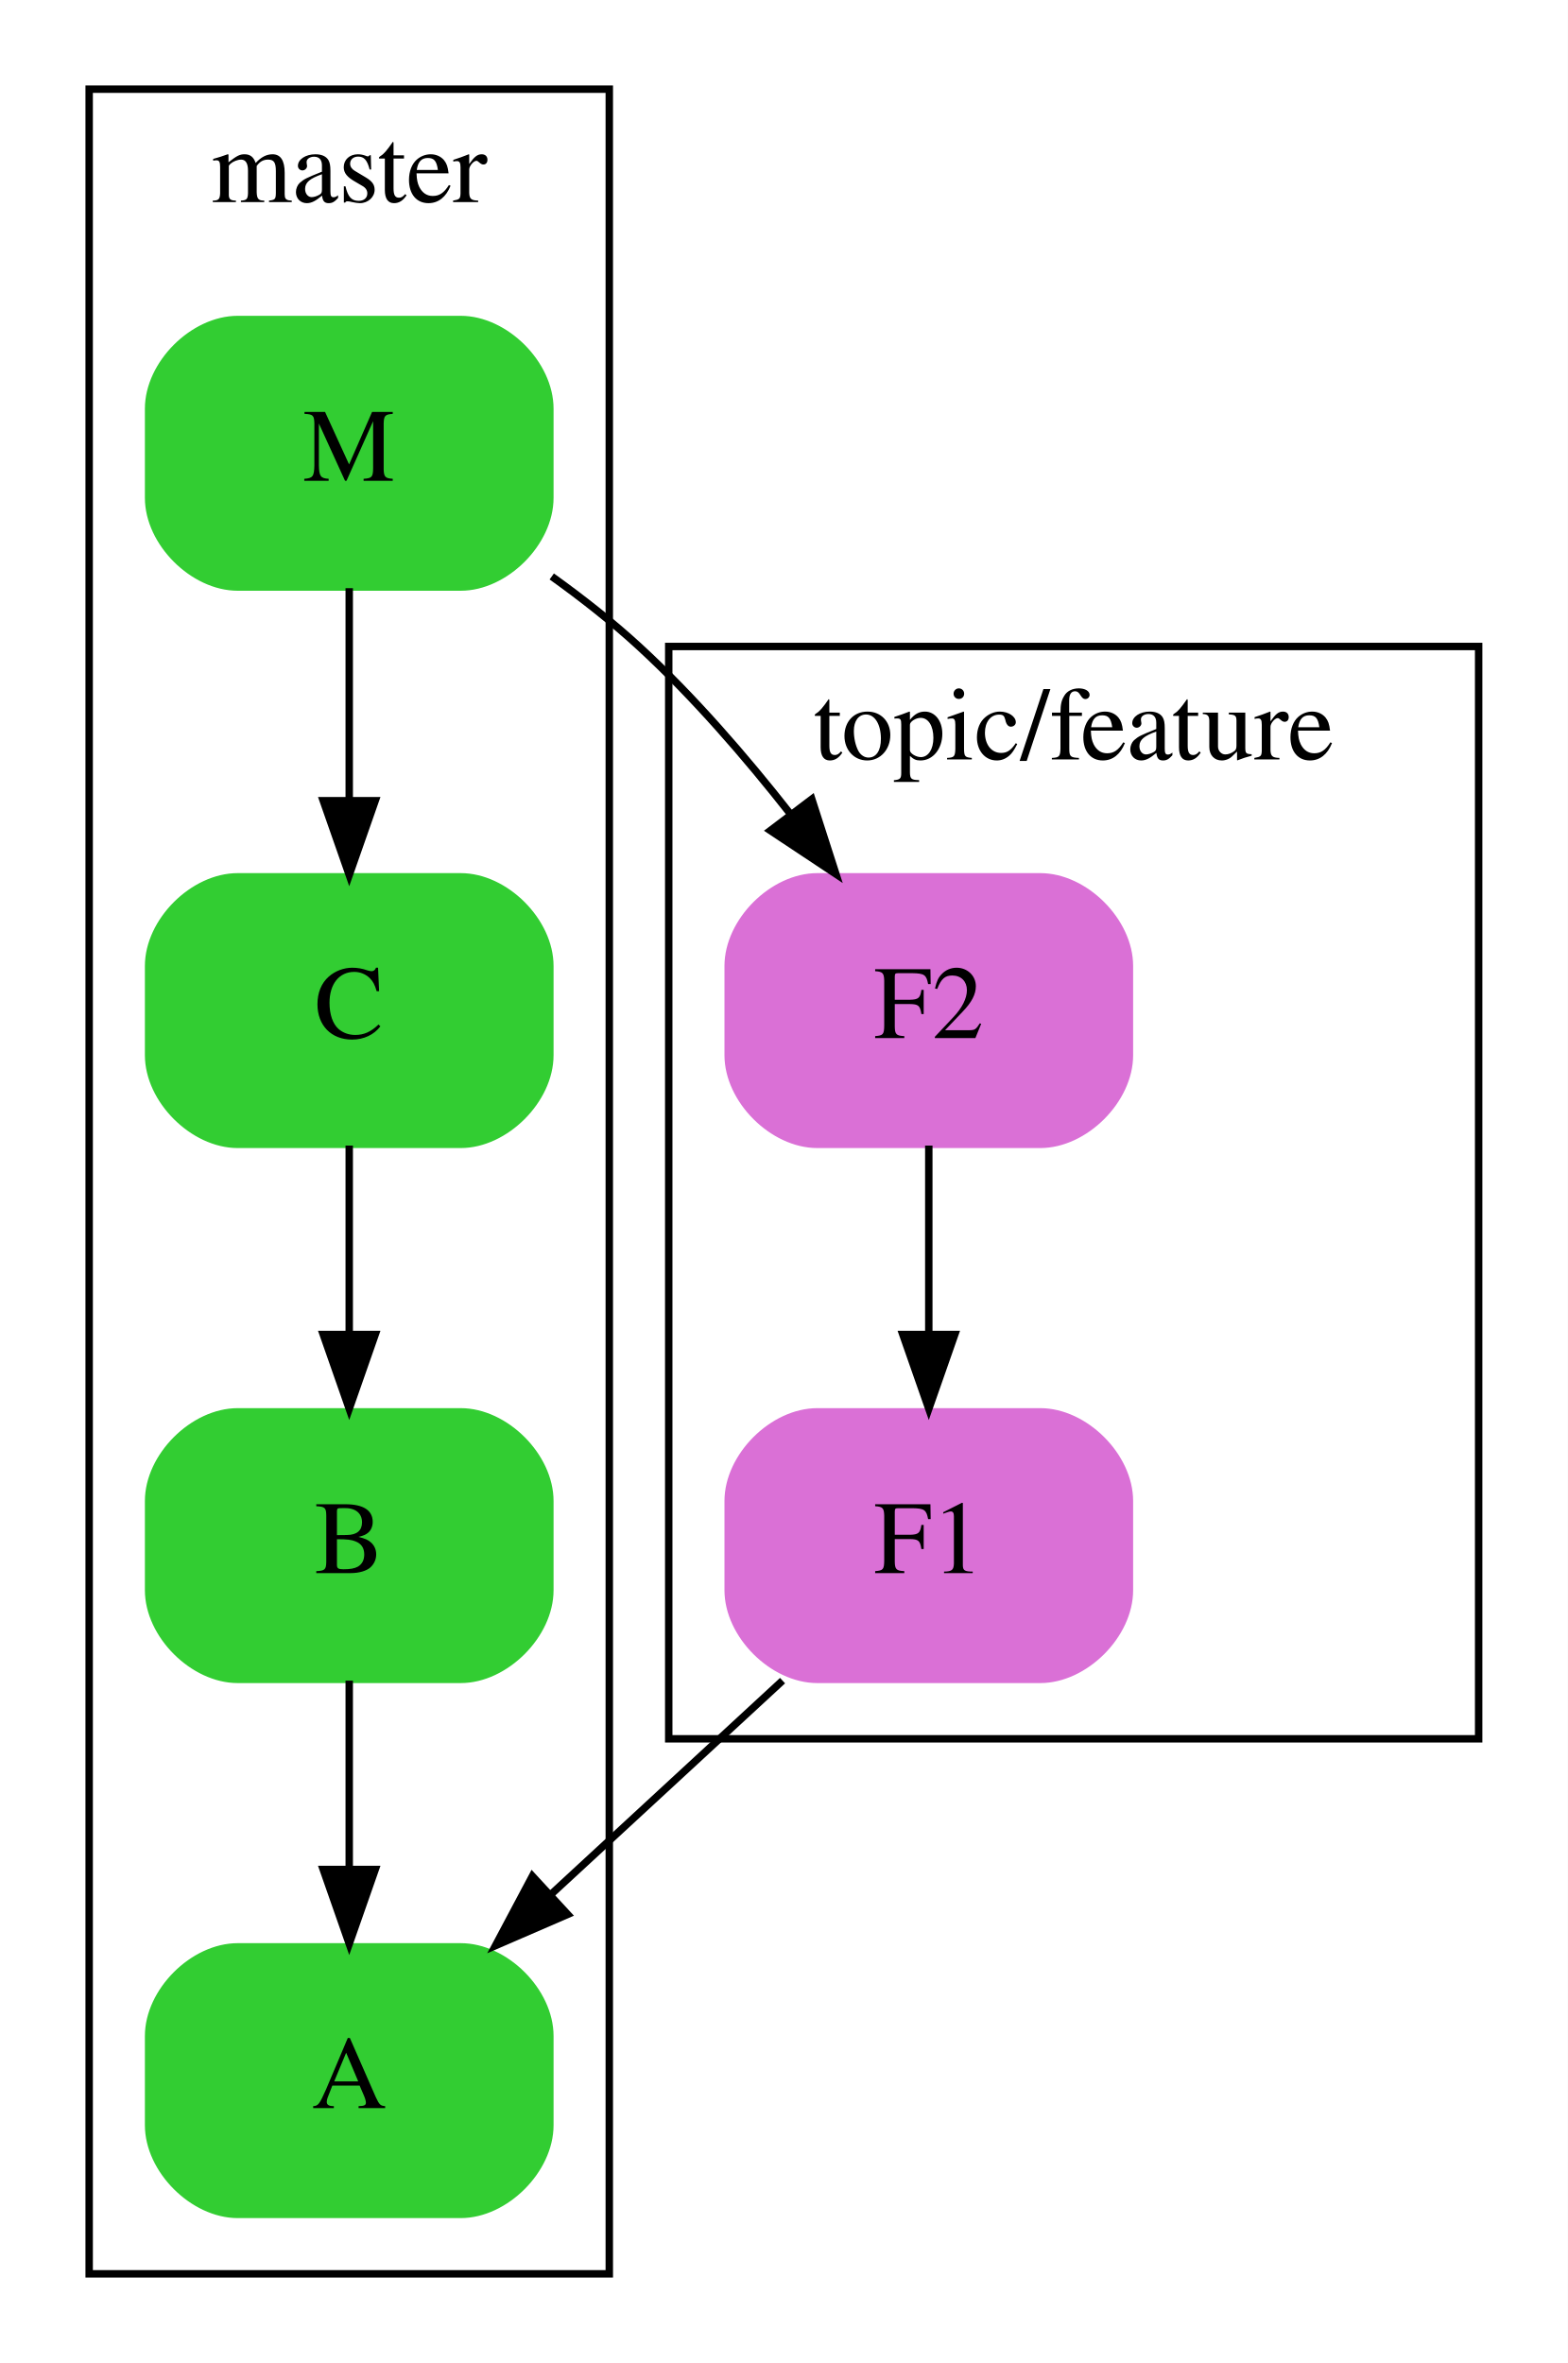
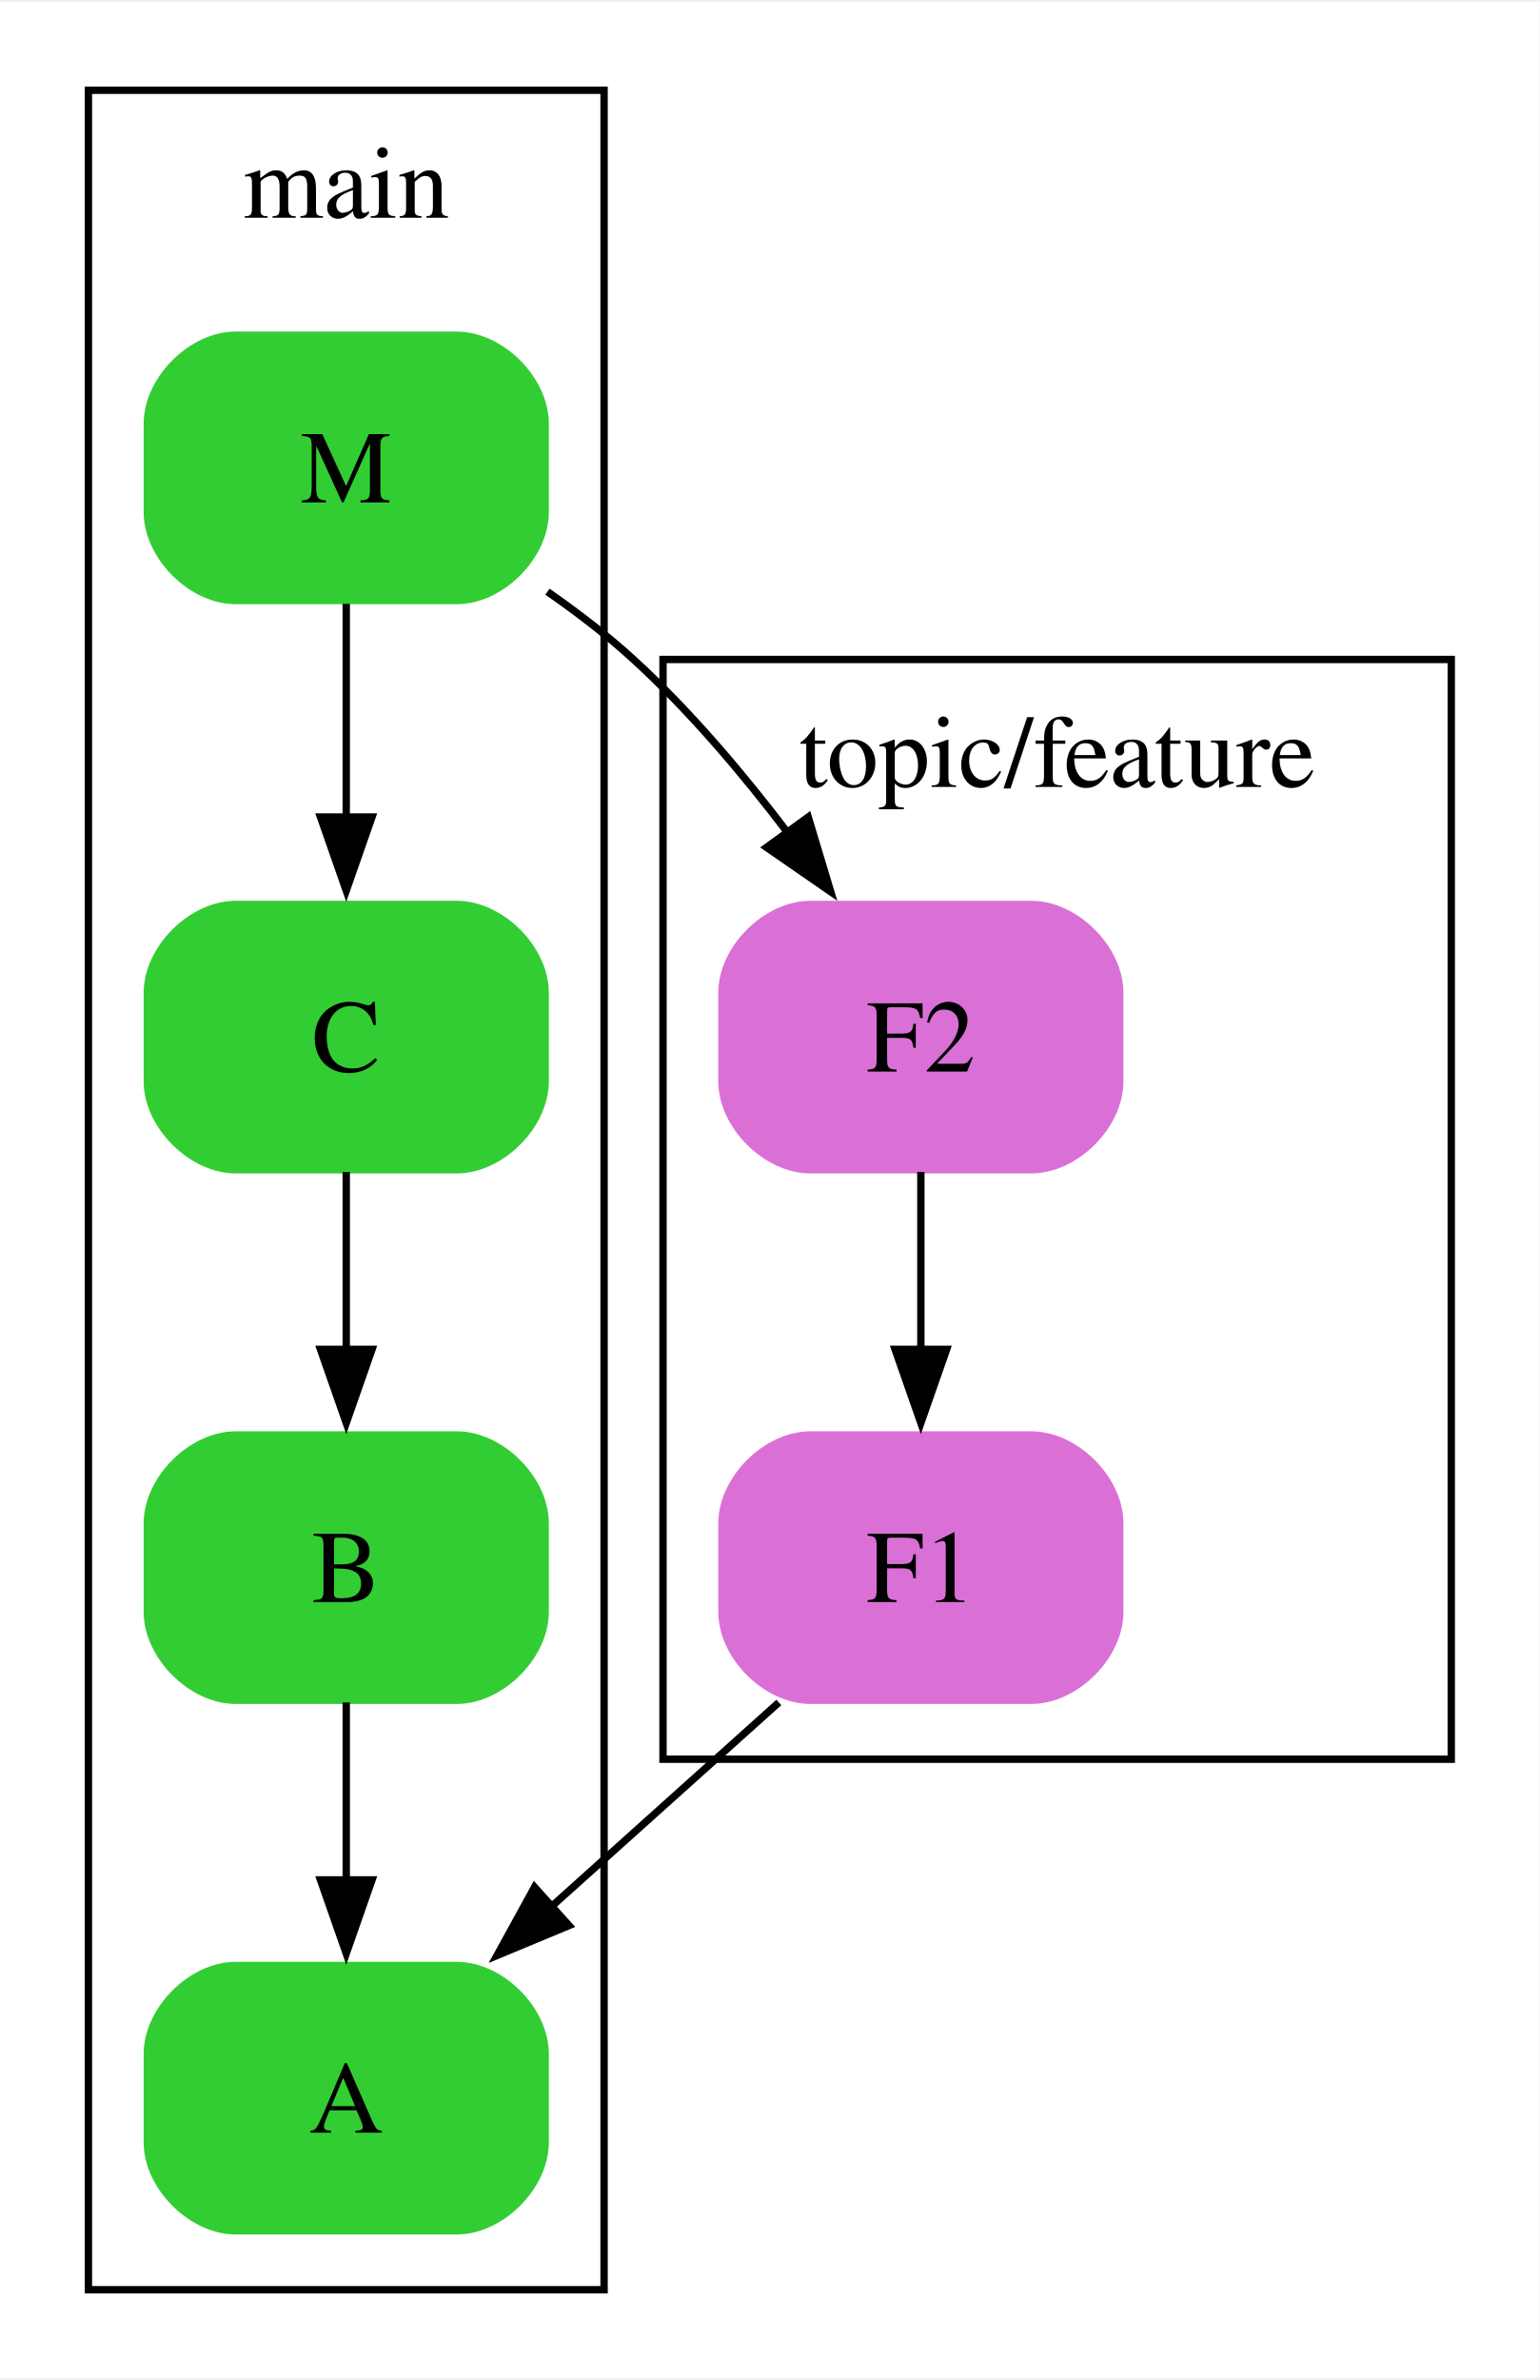
- <svg xmlns="http://www.w3.org/2000/svg" width="211pt" height="318pt" viewBox="0.00 0.00 211.00 318.00">
-   <g id="graph0" class="graph" transform="scale(1 1) rotate(0) translate(4 314)">
-     <polygon fill="#ffffff" stroke="transparent" points="-4,4 -4,-314 207,-314 207,4 -4,4" />
+ <svg xmlns="http://www.w3.org/2000/svg" width="209pt" height="323pt" viewBox="0.00 0.00 209.00 322.50">
+   <g id="graph0" class="graph" transform="scale(1 1) rotate(0) translate(4 318.5)">
+     <polygon fill="white" stroke="none" points="-4,4 -4,-318.5 205,-318.5 205,4 -4,4" />
    <g id="clust1" class="cluster">
-       <polygon fill="none" stroke="#000000" points="8,-8 8,-302 78,-302 78,-8 8,-8" />
-       <text text-anchor="middle" x="43" y="-286.8" font-family="Times,serif" font-size="14.00" fill="#000000">master</text>
+       <polygon fill="none" stroke="black" points="8,-8 8,-306.5 78,-306.5 78,-8 8,-8" />
+       <text text-anchor="middle" x="43" y="-289.2" font-family="Times,serif" font-size="14.00">main</text>
    </g>
    <g id="clust2" class="cluster">
-       <polygon fill="none" stroke="#000000" points="86,-80 86,-227 195,-227 195,-80 86,-80" />
-       <text text-anchor="middle" x="140.5" y="-211.8" font-family="Times,serif" font-size="14.00" fill="#000000">topic/feature</text>
+       <polygon fill="none" stroke="black" points="86,-80 86,-229.25 193,-229.25 193,-80 86,-80" />
+       <text text-anchor="middle" x="139.5" y="-211.95" font-family="Times,serif" font-size="14.00">topic/feature</text>
    </g>
    <g id="node1" class="node">
-       <path fill="#32cd32" stroke="#32cd32" d="M58,-52C58,-52 28,-52 28,-52 22,-52 16,-46 16,-40 16,-40 16,-28 16,-28 16,-22 22,-16 28,-16 28,-16 58,-16 58,-16 64,-16 70,-22 70,-28 70,-28 70,-40 70,-40 70,-46 64,-52 58,-52" />
-       <text text-anchor="middle" x="43" y="-30.3" font-family="Times,serif" font-size="14.00" fill="#000000">A</text>
+       <path fill="limegreen" stroke="limegreen" d="M58,-52C58,-52 28,-52 28,-52 22,-52 16,-46 16,-40 16,-40 16,-28 16,-28 16,-22 22,-16 28,-16 28,-16 58,-16 58,-16 64,-16 70,-22 70,-28 70,-28 70,-40 70,-40 70,-46 64,-52 58,-52" />
+       <text text-anchor="middle" x="43" y="-29.32" font-family="Times,serif" font-size="14.00">A</text>
    </g>
    <g id="node2" class="node">
-       <path fill="#32cd32" stroke="#32cd32" d="M58,-124C58,-124 28,-124 28,-124 22,-124 16,-118 16,-112 16,-112 16,-100 16,-100 16,-94 22,-88 28,-88 28,-88 58,-88 58,-88 64,-88 70,-94 70,-100 70,-100 70,-112 70,-112 70,-118 64,-124 58,-124" />
-       <text text-anchor="middle" x="43" y="-102.3" font-family="Times,serif" font-size="14.00" fill="#000000">B</text>
+       <path fill="limegreen" stroke="limegreen" d="M58,-124C58,-124 28,-124 28,-124 22,-124 16,-118 16,-112 16,-112 16,-100 16,-100 16,-94 22,-88 28,-88 28,-88 58,-88 58,-88 64,-88 70,-94 70,-100 70,-100 70,-112 70,-112 70,-118 64,-124 58,-124" />
+       <text text-anchor="middle" x="43" y="-101.33" font-family="Times,serif" font-size="14.00">B</text>
    </g>
    <g id="edge3" class="edge">
-       <path fill="none" stroke="#000000" d="M43,-87.831C43,-80.131 43,-70.974 43,-62.417" />
-       <polygon fill="#000000" stroke="#000000" points="46.5,-62.413 43,-52.413 39.5,-62.413 46.5,-62.413" />
+       <path fill="none" stroke="black" d="M43,-87.7C43,-80.41 43,-71.73 43,-63.54" />
+       <polygon fill="black" stroke="black" points="46.5,-63.62 43,-53.62 39.5,-63.62 46.5,-63.62" />
    </g>
    <g id="node3" class="node">
-       <path fill="#32cd32" stroke="#32cd32" d="M58,-196C58,-196 28,-196 28,-196 22,-196 16,-190 16,-184 16,-184 16,-172 16,-172 16,-166 22,-160 28,-160 28,-160 58,-160 58,-160 64,-160 70,-166 70,-172 70,-172 70,-184 70,-184 70,-190 64,-196 58,-196" />
-       <text text-anchor="middle" x="43" y="-174.3" font-family="Times,serif" font-size="14.00" fill="#000000">C</text>
+       <path fill="limegreen" stroke="limegreen" d="M58,-196C58,-196 28,-196 28,-196 22,-196 16,-190 16,-184 16,-184 16,-172 16,-172 16,-166 22,-160 28,-160 28,-160 58,-160 58,-160 64,-160 70,-166 70,-172 70,-172 70,-184 70,-184 70,-190 64,-196 58,-196" />
+       <text text-anchor="middle" x="43" y="-173.32" font-family="Times,serif" font-size="14.00">C</text>
    </g>
    <g id="edge2" class="edge">
-       <path fill="none" stroke="#000000" d="M43,-159.831C43,-152.131 43,-142.974 43,-134.417" />
-       <polygon fill="#000000" stroke="#000000" points="46.5,-134.413 43,-124.413 39.5,-134.413 46.5,-134.413" />
+       <path fill="none" stroke="black" d="M43,-159.7C43,-152.41 43,-143.73 43,-135.54" />
+       <polygon fill="black" stroke="black" points="46.5,-135.62 43,-125.62 39.5,-135.62 46.5,-135.62" />
    </g>
    <g id="node4" class="node">
-       <path fill="#32cd32" stroke="#32cd32" d="M58,-271C58,-271 28,-271 28,-271 22,-271 16,-265 16,-259 16,-259 16,-247 16,-247 16,-241 22,-235 28,-235 28,-235 58,-235 58,-235 64,-235 70,-241 70,-247 70,-247 70,-259 70,-259 70,-265 64,-271 58,-271" />
-       <text text-anchor="middle" x="43" y="-249.3" font-family="Times,serif" font-size="14.00" fill="#000000">M</text>
+       <path fill="limegreen" stroke="limegreen" d="M58,-273.25C58,-273.25 28,-273.25 28,-273.25 22,-273.25 16,-267.25 16,-261.25 16,-261.25 16,-249.25 16,-249.25 16,-243.25 22,-237.25 28,-237.25 28,-237.25 58,-237.25 58,-237.25 64,-237.25 70,-243.25 70,-249.25 70,-249.25 70,-261.25 70,-261.25 70,-267.25 64,-273.25 58,-273.25" />
+       <text text-anchor="middle" x="43" y="-250.57" font-family="Times,serif" font-size="14.00">M</text>
    </g>
    <g id="edge1" class="edge">
-       <path fill="none" stroke="#000000" d="M43,-234.845C43,-226.34 43,-216.008 43,-206.496" />
-       <polygon fill="#000000" stroke="#000000" points="46.5,-206.248 43,-196.248 39.5,-206.248 46.5,-206.248" />
+       <path fill="none" stroke="black" d="M43,-236.8C43,-228.15 43,-217.5 43,-207.69" />
+       <polygon fill="black" stroke="black" points="46.5,-207.87 43,-197.87 39.5,-207.87 46.5,-207.87" />
    </g>
    <g id="node6" class="node">
-       <path fill="#da70d6" stroke="#da70d6" d="M136,-196C136,-196 106,-196 106,-196 100,-196 94,-190 94,-184 94,-184 94,-172 94,-172 94,-166 100,-160 106,-160 106,-160 136,-160 136,-160 142,-160 148,-166 148,-172 148,-172 148,-184 148,-184 148,-190 142,-196 136,-196" />
-       <text text-anchor="middle" x="121" y="-174.3" font-family="Times,serif" font-size="14.00" fill="#000000">F2</text>
+       <path fill="orchid" stroke="orchid" d="M136,-196C136,-196 106,-196 106,-196 100,-196 94,-190 94,-184 94,-184 94,-172 94,-172 94,-166 100,-160 106,-160 106,-160 136,-160 136,-160 142,-160 148,-166 148,-172 148,-172 148,-184 148,-184 148,-190 142,-196 136,-196" />
+       <text text-anchor="middle" x="121" y="-173.32" font-family="Times,serif" font-size="14.00">F2</text>
    </g>
    <g id="edge6" class="edge">
-       <path fill="none" stroke="#000000" d="M70.256,-236.425C74.353,-233.488 78.405,-230.304 82,-227 89.29,-220.3 96.328,-212.167 102.371,-204.467" />
-       <polygon fill="#000000" stroke="#000000" points="105.255,-206.456 108.503,-196.371 99.675,-202.23 105.255,-206.456" />
+       <path fill="none" stroke="black" d="M70.31,-238.45C74.4,-235.61 78.44,-232.51 82,-229.25 89.62,-222.29 96.87,-213.72 103.01,-205.63" />
+       <polygon fill="black" stroke="black" points="105.71,-207.87 108.77,-197.72 100.05,-203.75 105.71,-207.87" />
    </g>
    <g id="node5" class="node">
-       <path fill="#da70d6" stroke="#da70d6" d="M136,-124C136,-124 106,-124 106,-124 100,-124 94,-118 94,-112 94,-112 94,-100 94,-100 94,-94 100,-88 106,-88 106,-88 136,-88 136,-88 142,-88 148,-94 148,-100 148,-100 148,-112 148,-112 148,-118 142,-124 136,-124" />
-       <text text-anchor="middle" x="121" y="-102.3" font-family="Times,serif" font-size="14.00" fill="#000000">F1</text>
+       <path fill="orchid" stroke="orchid" d="M136,-124C136,-124 106,-124 106,-124 100,-124 94,-118 94,-112 94,-112 94,-100 94,-100 94,-94 100,-88 106,-88 106,-88 136,-88 136,-88 142,-88 148,-94 148,-100 148,-100 148,-112 148,-112 148,-118 142,-124 136,-124" />
+       <text text-anchor="middle" x="121" y="-101.33" font-family="Times,serif" font-size="14.00">F1</text>
    </g>
    <g id="edge5" class="edge">
-       <path fill="none" stroke="#000000" d="M101.317,-87.831C91.895,-79.134 80.46,-68.578 70.22,-59.127" />
-       <polygon fill="#000000" stroke="#000000" points="72.398,-56.374 62.676,-52.163 67.65,-61.517 72.398,-56.374" />
+       <path fill="none" stroke="black" d="M101.72,-87.7C92.34,-79.28 80.91,-69.02 70.62,-59.79" />
+       <polygon fill="black" stroke="black" points="73.24,-57.43 63.46,-53.36 68.56,-62.64 73.24,-57.43" />
    </g>
    <g id="edge4" class="edge">
-       <path fill="none" stroke="#000000" d="M121,-159.831C121,-152.131 121,-142.974 121,-134.417" />
-       <polygon fill="#000000" stroke="#000000" points="124.5,-134.413 121,-124.413 117.5,-134.413 124.5,-134.413" />
+       <path fill="none" stroke="black" d="M121,-159.7C121,-152.41 121,-143.73 121,-135.54" />
+       <polygon fill="black" stroke="black" points="124.5,-135.62 121,-125.62 117.5,-135.62 124.5,-135.62" />
    </g>
  </g>
</svg>
